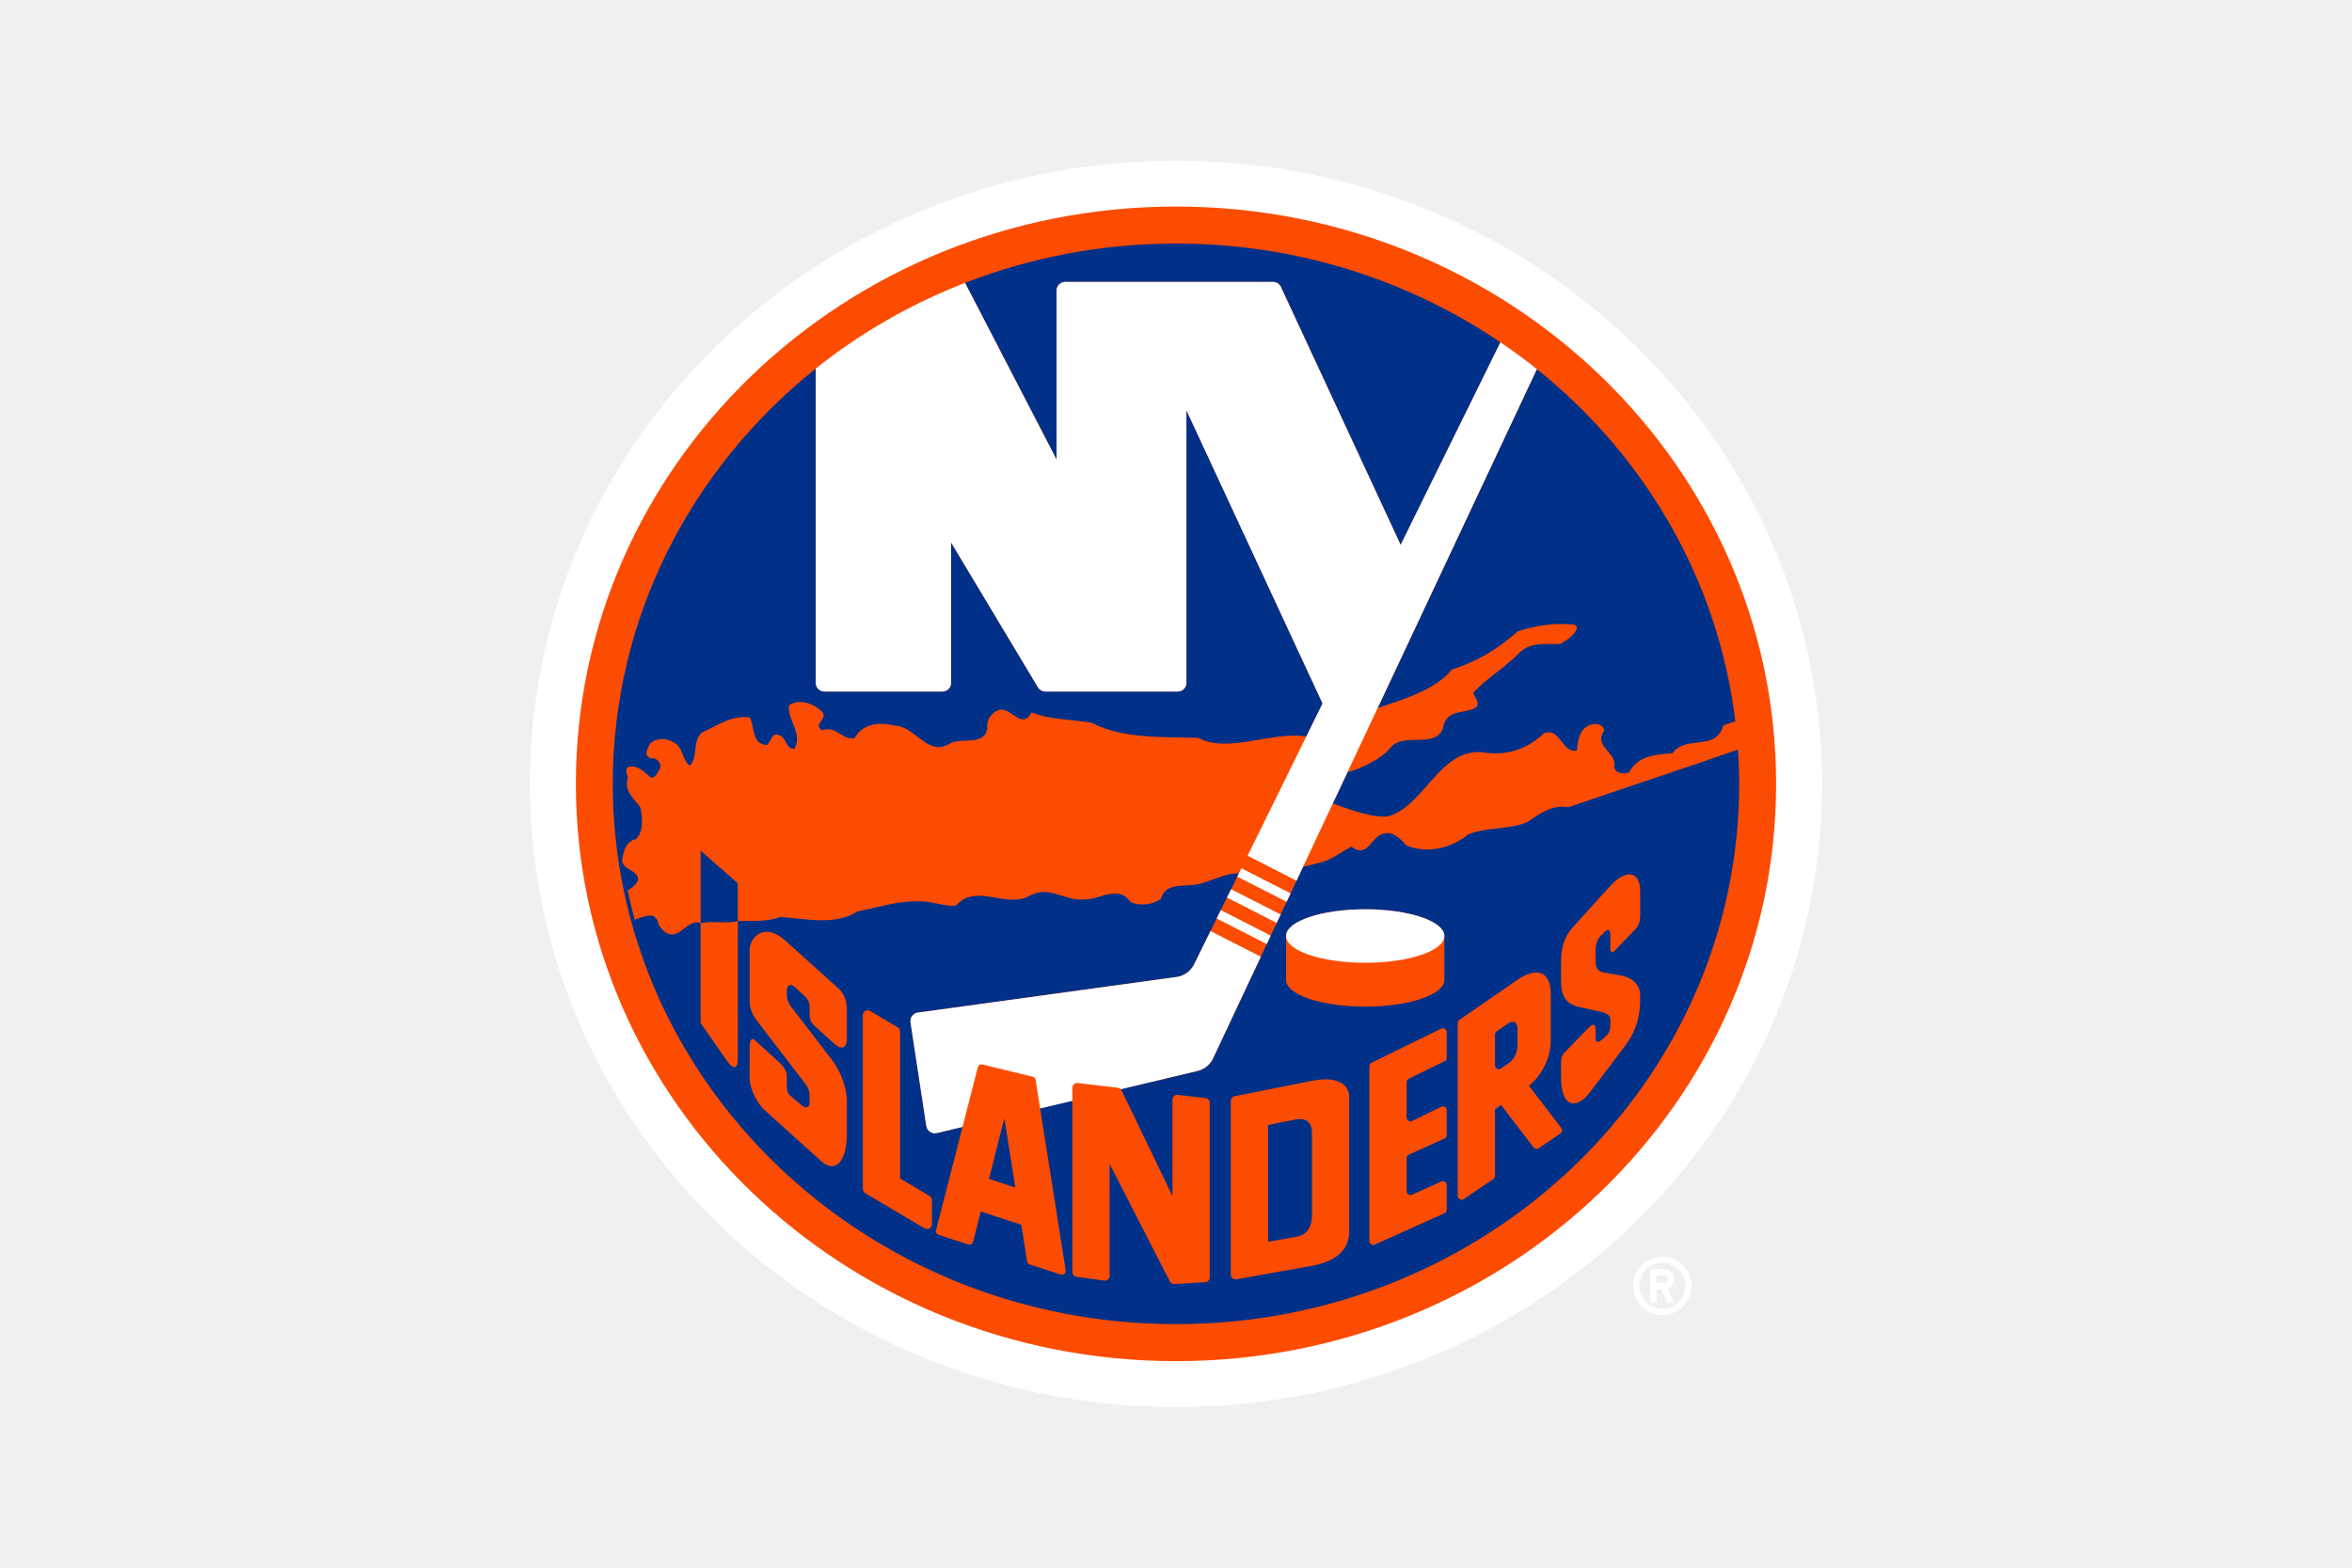
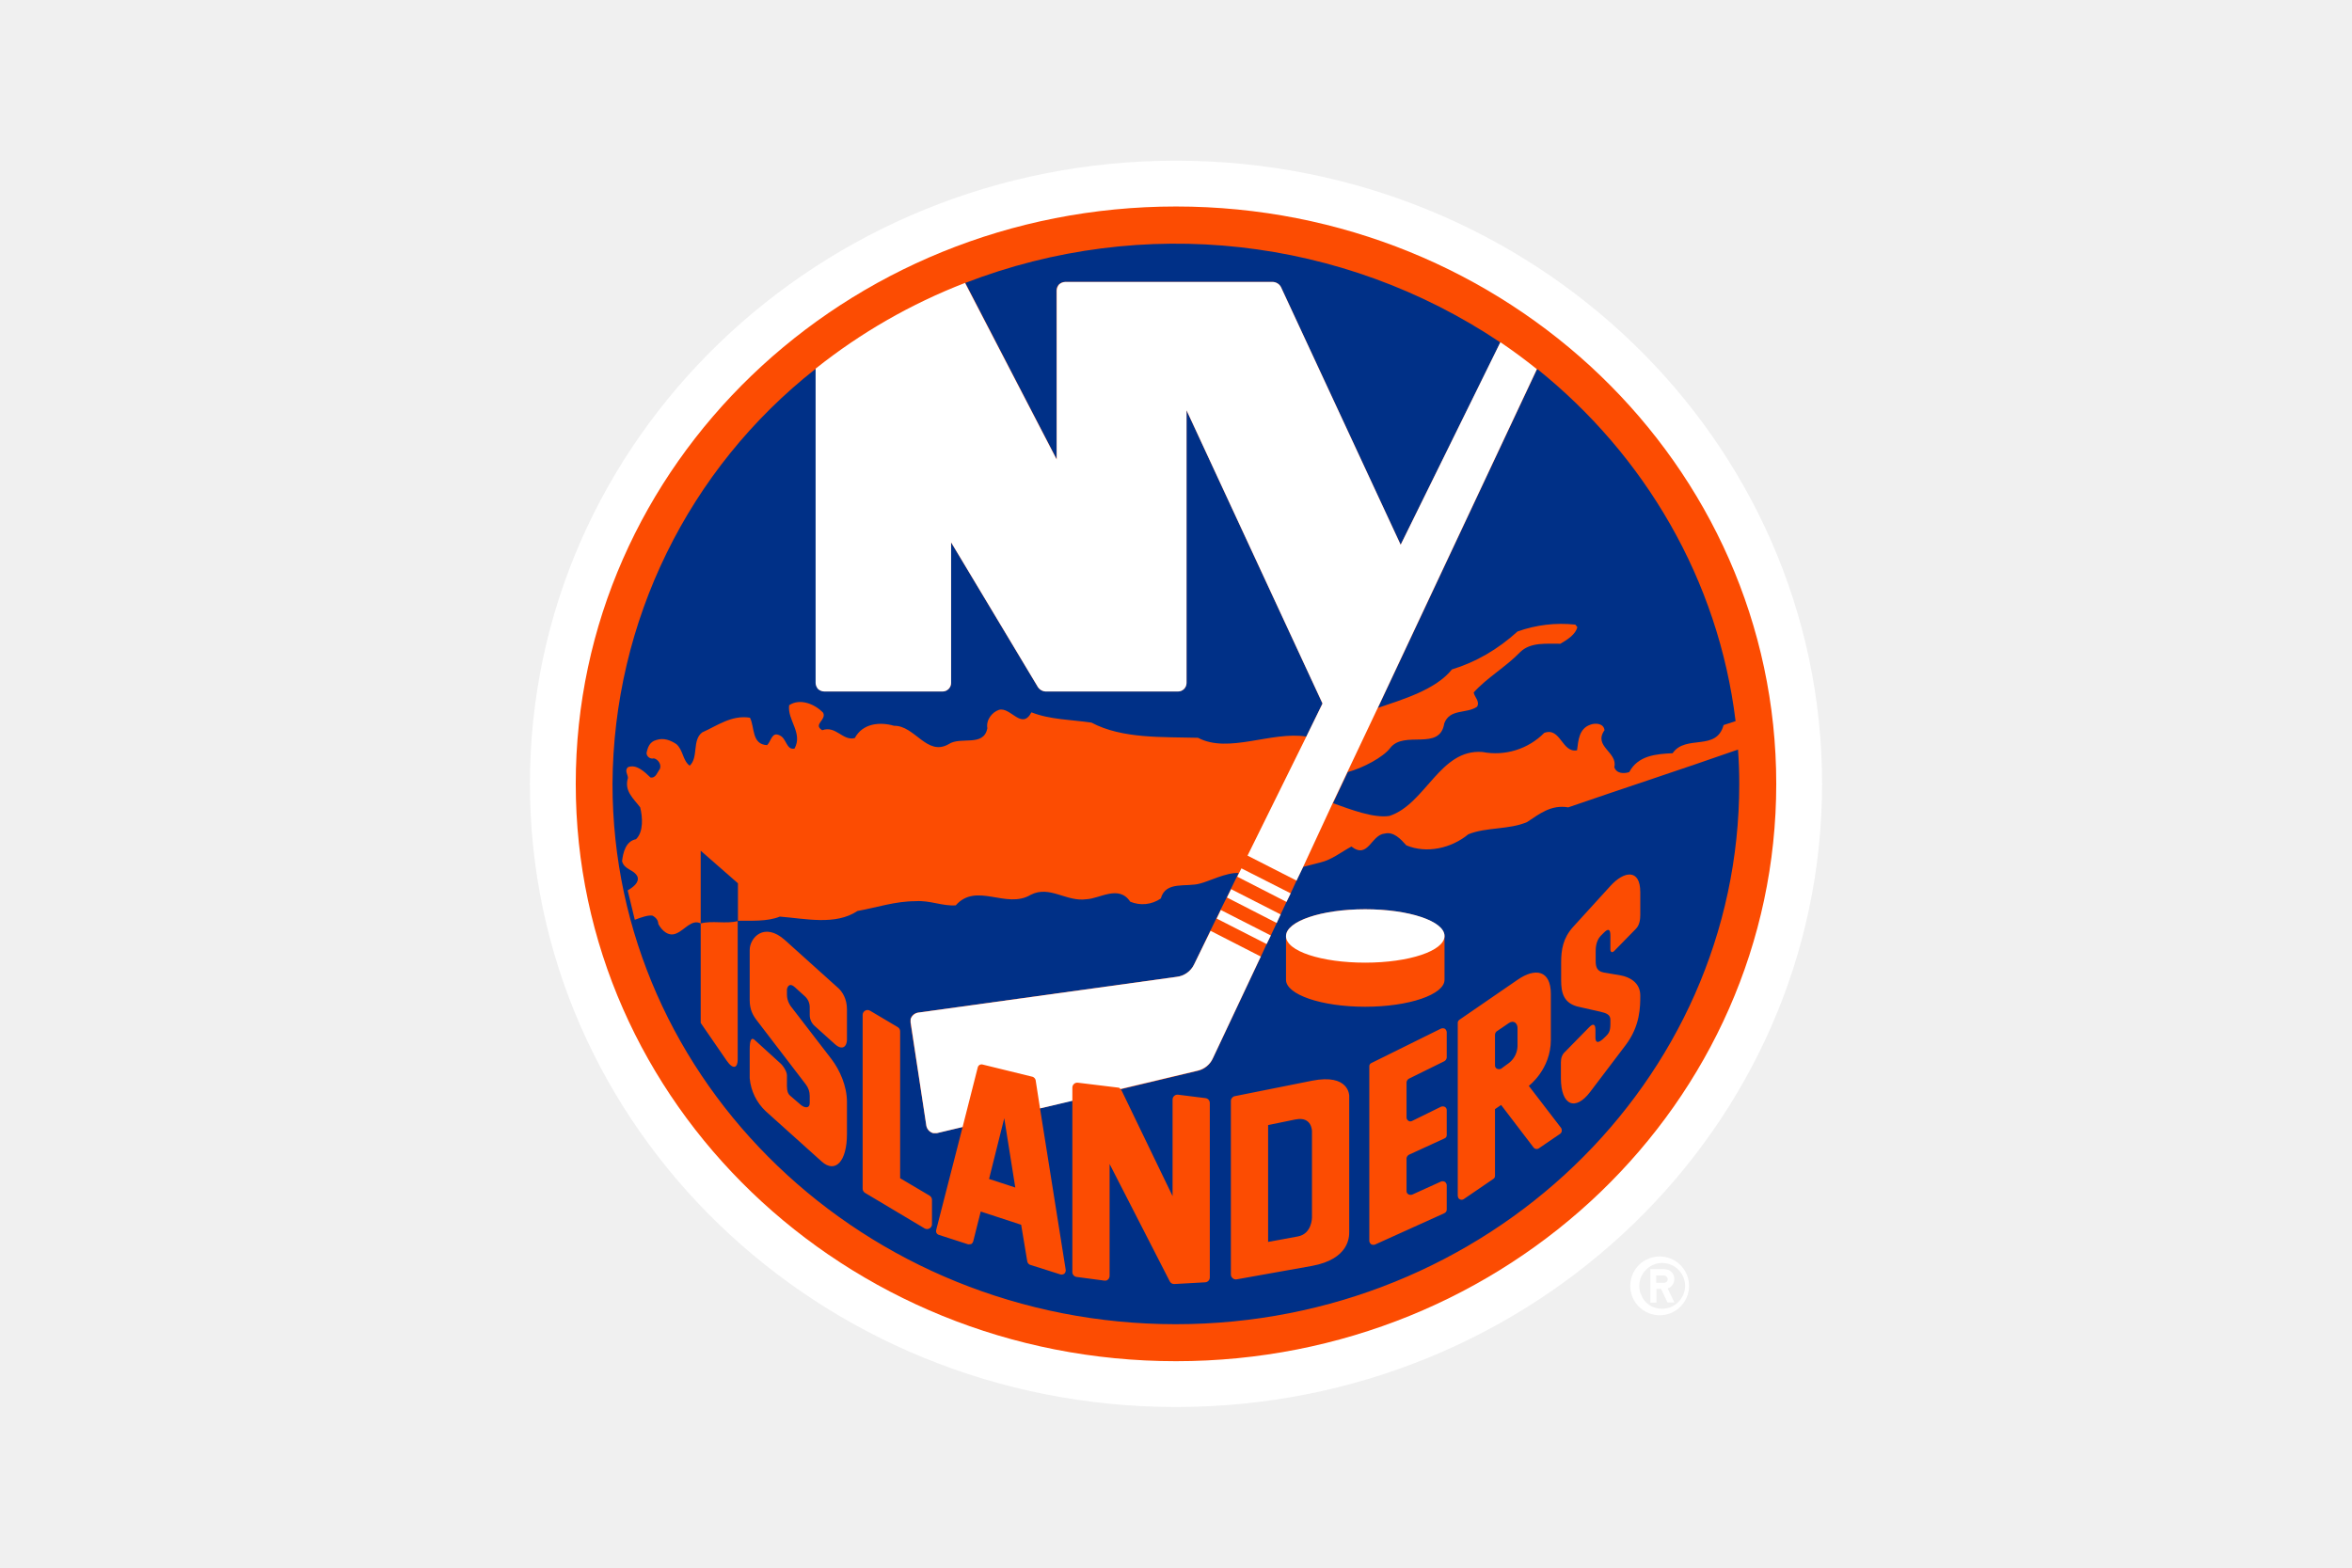
<svg xmlns="http://www.w3.org/2000/svg" viewBox="0 0 960 640">
-   <path fill="#fff" d="M678.476 513.016c-6.585 0-11.931 5.337-11.931 11.926 0 6.582 5.346 11.927 11.931 11.927s11.921-5.345 11.921-11.927c0-6.589-5.337-11.926-11.921-11.926m0 21.294a9.37 9.37 0 0 1-8.657-5.78 9.4 9.4 0 0 1-.711-3.588 9.356 9.356 0 0 1 9.368-9.36 9.36 9.36 0 0 1 9.366 9.36 9.36 9.36 0 0 1-9.366 9.368m4.9-12.132a4.054 4.054 0 0 0-2.499-3.734 4.1 4.1 0 0 0-1.548-.306h-5.747v13.612h2.555v-5.528h1.833l2.581 5.528h2.825l-2.695-5.764a4.04 4.04 0 0 0 2.695-3.808m-4.047 1.489h-3.192v-2.98h3.192c.821 0 1.492.667 1.492 1.491a1.493 1.493 0 0 1-1.492 1.489" />
-   <path fill="#fff" d="M480.001 65.58c-145.655 0-263.721 113.91-263.721 254.425S334.347 574.42 480.002 574.42 743.72 460.514 743.72 320.005 625.649 65.581 480 65.581z" />
-   <path fill="#fc4c02" d="M480.001 84.326c-135.286 0-244.949 105.516-244.949 235.68s109.663 235.671 244.95 235.671S724.948 450.16 724.948 320.005 615.277 84.325 480.001 84.325" />
-   <path fill="#003087" d="M301.154 375.996v-15.385l-15.201-13.35v29.695c4.637-1.238 10.351.345 15.201-.96" />
-   <path fill="#003087" d="M709.369 306.007c-21.571 7.567-48.43 16.393-69.247 23.544-7.009-1.14-11.804 2.784-16.778 6.075-7.417 3.205-16.763 1.92-24.08 5.033-6.822 5.64-16.923 8.021-25.297 4.448-2.25-2.564-5.211-5.669-8.752-4.856-5.565.552-6.728 10.64-13.616 5.382-4.251 2.24-7.97 5.352-12.667 6.486l-7.074 1.751-2.661 5.673-2.427 5.156-1.624 3.462-2.422 5.156-1.624 3.467-2.432 5.156-1.63 3.465-2.417 5.16-19.481 41.474a9.42 9.42 0 0 1-6.35 5.16l-31.403 7.483c.147.15.307.284.402.474l20.78 43.148V448.91a1.955 1.955 0 0 1 2.192-1.95l11.277 1.33a1.953 1.953 0 0 1 1.732 1.945v71.25a1.957 1.957 0 0 1-1.848 1.954l-12.572.75a1.96 1.96 0 0 1-1.86-1.066l-24.586-47.94v45.666a1.97 1.97 0 0 1-1.4 1.883 1.9 1.9 0 0 1-.826.065l-11.276-1.545a1.96 1.96 0 0 1-1.696-1.95V449.37l-13.166 3.139 10.43 66.085a1.56 1.56 0 0 1-.53 1.428 1.56 1.56 0 0 1-1.51.303l-12.637-4.113a1.554 1.554 0 0 1-1.062-1.249l-2.384-14.975-16.538-5.39-3.117 12.333a1.62 1.62 0 0 1-.763.988 1.6 1.6 0 0 1-1.243.119l-12.091-3.926a1.56 1.56 0 0 1-1.036-1.88l10.81-42.175-10.473 2.5a3.55 3.55 0 0 1-4.315-2.912l-6.436-42.234a3.533 3.533 0 0 1 3.01-4.03l105.57-14.534a9.4 9.4 0 0 0 7.17-5.173l6.69-13.585 2.519-5.11 1.689-3.432 2.512-5.114 1.693-3.425 2.51-5.111.677-1.368c-4.911-.31-12.12 3.4-15.79 4.224-5.576 1.69-14.015-1.163-16.048 6.193-3.262 2.419-8.644 3.113-12.48 1.252-4.543-6.972-12.475-1.162-17.728-1.073-8.363 1.272-15.01-5.702-22.81-1.72-10.087 6.079-22.128-5.288-30.618 4.307-5.41.41-10.487-2.153-16.302-1.748-8.524-.026-15.88 2.655-23.822 4.078-8.973 5.905-21.306 3.054-31.644 2.292-5.202 2.1-11.644 1.517-17.288 1.662v56.695c0 3.35-1.73 4.288-4.428.403l-10.774-15.48v-40.66c-3.52-1.826-6.48 2.677-9.74 4.072-3.26 1.545-6.124-1.134-7.501-3.808 0-1.43-.997-2.71-2.421-3.433-1.691-.268-4.636.702-7.21 1.695a205 205 0 0 1-2.878-11.964c2.167-1.362 4.81-3.197 4.05-5.64-1.437-2.965-5.357-2.682-6.364-6.255.426-3.55 1.467-8.205 5.69-9.046 3.13-2.963 2.728-8.926 1.76-13.024-2.828-3.694-6.654-6.696-5.104-11.923 0-1.403-1.433-3.118.012-4.401 3.42-1.394 6.815 1.835 9.23 4.133 2.267.465 2.854-2.127 3.808-3.402.852-1.807-.562-3.957-2.392-4.394-1.557.408-3.006-.722-3.07-2.145.572-2.39 1.367-4.661 4.098-5.328 2.944-1.023 5.815.112 8.202 1.687 2.82 2.558 2.527 6.665 5.38 8.808 3.667-3.397.874-10.354 5.147-13.603 6.094-2.682 12.017-7.217 19.413-6.06 1.995 3.846.657 10.948 7.03 11.234 1.746-1.544 1.885-5.532 5.15-3.957 2.86 1.165 2.677 6.107 6.076 5.408 3.434-6.37-3.081-11.634-2.245-17.712 4.57-2.994 10.632-.413 13.879 3.139 1.454 2.968-4.251 4.656-.308 7.104 5.687-2.13 8.237 4.412 13.25 3.136 3.226-5.933 10.162-6.641 15.962-5.063 8.528-.114 13.474 12.66 22.386 7.598 4.86-3.266 14.303 1.275 15.78-6.497-.581-3.394 1.835-6.541 4.719-7.466 4.793-1.462 9.304 8.483 13.306.988 7.46 2.997 16.258 2.874 24.466 4.188 12.627 6.692 29.234 5.75 43.487 6.192 12.39 6.583 30.005-2.803 44.187-.55l6.633-13.482-55.565-119.68V278.78a3.54 3.54 0 0 1-3.531 3.533h-54.032a3.53 3.53 0 0 1-3.03-1.714l-35.474-59.165v57.346a3.534 3.534 0 0 1-3.53 3.533h-48.167a3.54 3.54 0 0 1-2.5-1.034 3.53 3.53 0 0 1-1.034-2.5V150.47c-50.612 40.465-82.836 101.38-82.836 169.536 0 121.818 102.91 220.57 229.879 220.57s229.875-98.753 229.875-220.57c0-4.706-.202-9.366-.507-13.998ZM345.654 424.352c0 2.656-1.656 4.86-5.043 1.806l-8-7.193c-1.693-1.536-2.156-2.889-2.156-4.674v-3.077c0-1.835-.73-3.375-1.829-4.408l-4.262-3.83c-2.619-2.362-3.205.91-3.205.91v2.257c0 2.553 1.497 4.541 1.497 4.541l16.728 21.763c3.387 4.417 6.27 10.955 6.27 17.431v13.055c0 11.37-4.772 16.161-10.292 11.238l-22.731-20.473c-4.64-4.182-6.671-10.404-6.671-13.49v-11.846c0-3.868.758-5.072 2.261-3.626l9.928 9.073c1.512 1.222 3.01 3.728 3.01 5.151v2.618c0 2.103-.155 4.535 1.381 5.713l4.295 3.67c1.583 1.425 3.621 1.636 3.621-.676v-2.875c0-1.768-.421-3.219-1.543-4.67l-19.869-25.947c-1.766-2.308-3.083-4.616-3.083-8.536v-20.422c0-4.912 5.92-11.624 14.418-3.97l21.95 19.757c1.372 1.238 3.325 3.946 3.325 8.457zm34.725 75.448a1.97 1.97 0 0 1-.992 1.7 1.98 1.98 0 0 1-1.974-.014l-24.271-14.394a1.97 1.97 0 0 1-.96-1.694v-70.997c0-.708.376-1.352.989-1.7a1.95 1.95 0 0 1 1.974.015l11.271 6.683a1.96 1.96 0 0 1 .962 1.685v60.02l12.041 7.131a1.98 1.98 0 0 1 .96 1.697zm170.308 3.153c0 1.948 0 11.098-15.202 13.808l-30.802 5.505a1.98 1.98 0 0 1-1.606-.43 1.977 1.977 0 0 1-.704-1.501v-70.886c0-.946.662-1.745 1.582-1.93l31.53-6.28c15.202-3.024 15.202 6.081 15.202 6.081zM524.922 400.05v-17.922c0-6.03 14.467-10.918 32.314-10.918s32.316 4.889 32.316 10.917v17.922c0 6.031-14.47 10.913-32.316 10.913s-32.314-4.882-32.314-10.913m65.584 31.77a1.57 1.57 0 0 1-.882 1.408l-14.61 7.151a1.55 1.55 0 0 0-.873 1.41v14.435a1.57 1.57 0 0 0 1.484 1.566c.266.013.53-.04.769-.159l11.846-5.795a1.56 1.56 0 0 1 1.52.074c.465.291.747.792.747 1.338v10.141c0 .622-.366 1.183-.931 1.43l-14.512 6.538a1.55 1.55 0 0 0-.923 1.433v13.508c0 .526.27 1.023.715 1.315a1.54 1.54 0 0 0 1.496.11l11.938-5.376a1.56 1.56 0 0 1 1.496.126c.447.286.72.778.72 1.315v10.082c0 .62-.366 1.18-.93 1.43l-28.42 12.796a1.57 1.57 0 0 1-1.499-.112 1.57 1.57 0 0 1-.716-1.324v-71.395c0-.596.334-1.138.877-1.406l28.422-13.913a1.57 1.57 0 0 1 1.523.08 1.58 1.58 0 0 1 .743 1.332zm46.385 30.94-8.833 5.995a1.565 1.565 0 0 1-2.128-.348l-13.229-17.304-2.493 1.73v27.215c0 .52-.262 1.008-.691 1.302l-12.061 8.182a1.563 1.563 0 0 1-2.228-.488 1.6 1.6 0 0 1-.226-.807v-70.593c0-.52.252-1.002.681-1.296l23.698-16.353c7.243-4.993 13.582-4.07 13.582 5.844v18.712c0 12.078-8.891 18.709-8.891 18.709l13.176 17.252a1.55 1.55 0 0 1 .085 1.795 1.6 1.6 0 0 1-.442.455zm32.576-89.305c0 1.642-.165 4.05-1.671 5.599l-8.857 9.16c-1.021 1.055-1.654.379-1.654-.757v-5.563c0-2.745-1.07-2.751-2.564-1.23l-1.417 1.459c-2.069 2.142-2.069 5.22-2.069 6.38v3.87c0 2.419.684 4.17 3.215 4.614l7.062 1.23c3.344.584 7.955 2.809 7.955 8.219 0 4.524 0 12.383-5.943 20.239l-14.474 19.113c-6.002 7.9-11.888 5.68-11.888-5.71v-6.347c0-2.02.521-3.25 1.672-4.298l9.653-9.935c1.654-1.67 2.748-1.672 2.748.948v3.14c0 3.683 2.87.74 4.115-.495 1.248-1.243 1.935-1.974 1.935-4.935v-1.837c0-1.946-1.512-2.695-4.214-3.3l-8.369-1.88c-6.52-1.368-7.54-5.879-7.54-10.916v-7.185c0-5.4.885-10.08 4.808-14.494l15.315-16.892c5.587-6.18 12.182-7.098 12.182 2.52z" />
-   <path fill="#003087" d="m414.43 484.805-4.488-28.255-6.273 24.751zm201.399-67.14-4.948 3.411a1.58 1.58 0 0 0-.673 1.294v12.546c0 .578.318 1.12.831 1.388a1.58 1.58 0 0 0 1.622-.095l3.413-2.363c1.824-1.254 3.308-4.238 3.308-6.794v-7.314c0-2.106-1.576-3.44-3.553-2.074m-86.953 39.355-11.297 2.251v47.684l11.993-2.143c5.913-1.062 5.913-7.748 5.913-7.748v-35.213s0-6.15-6.609-4.83m-97.641-338.385a3.54 3.54 0 0 1 3.538-3.538h84.836a3.53 3.53 0 0 1 3.204 2.05l48.88 105.296 40.723-82.692c-37.439-25.376-83.096-40.33-132.415-40.33-30.452 0-59.502 5.737-86.104 16.056l37.338 72.118zm161.39 154.656c9.733-2.962 18.675-8.202 26.806-15.53 7.259-2.386 15.709-3.782 23.512-2.647l.728 1.018c-.547 2.968-4.272 5.24-6.833 6.783-5.513.11-12.188-.849-16.458 3.37-5.96 6.221-13.47 10.44-19.045 16.522.437 1.974 2.692 3.548 1.417 5.783-4.254 3.002-11.055.734-13.316 6.804-1.882 11.642-16.465 2.624-22.174 10.153-2.783 3.655-11.046 8.093-17.291 9.747l-5.981 12.727c6.951 2.461 16.553 6.157 22.933 5.158 14.892-4.769 20.631-27.432 38.038-26.088 9.798 1.72 18.44-1.248 25.262-7.76 6.671-2.533 7.19 8.223 13.335 7.092.533-3.93.877-8.78 5.384-10.445 2.135-.839 5.563-.552 5.842 2.271-4.709 6.66 5.505 8.816 4.056 15.07.823 2.677 3.936 2.677 6.092 2.006 3.56-6.804 10.935-7.39 17.698-7.77 5.301-7.765 17.857-.519 20.767-11.43l4.901-1.654c-6.927-57.613-36.947-108.454-80.998-143.783l-65.001 138.365c9.877-3.39 23.683-7.335 30.326-15.762" />
-   <path fill="#fff" d="M487.394 393.675a9.4 9.4 0 0 1-7.169 5.173l-105.57 14.534a3.53 3.53 0 0 0-2.944 2.642 3.5 3.5 0 0 0-.066 1.389l6.436 42.233a3.53 3.53 0 0 0 2.866 2.948c.48.088.973.076 1.448-.035l10.475-2.501 6.241-24.368a1.56 1.56 0 0 1 1.895-1.131l20.522 5.019a1.55 1.55 0 0 1 1.173 1.273l1.838 11.659 13.166-3.14v-5.288a1.95 1.95 0 0 1 2.196-1.948l16.35 1.935c.457.04.828.297 1.135.615l31.405-7.485a9.428 9.428 0 0 0 6.349-5.159l19.481-41.475-20.536-10.475zm9.21-18.697 20.433 10.427 1.63-3.465-20.375-10.393zM526.77 364.7l-20.068-10.24-1.017 2.072-.676 1.368 20.136 10.263zm-25.965 1.735 20.294 10.35 1.625-3.467-20.226-10.309zm70.887-143.99-48.879-105.297a3.54 3.54 0 0 0-3.204-2.05h-84.835a3.53 3.53 0 0 0-2.502 1.035 3.55 3.55 0 0 0-1.037 2.503v68.96l-37.338-72.117c-22.252 8.636-42.78 20.475-60.939 34.992v128.31a3.53 3.53 0 0 0 1.035 2.5 3.53 3.53 0 0 0 2.499 1.033h48.167a3.533 3.533 0 0 0 3.53-3.533v-57.346l35.474 59.165a3.53 3.53 0 0 0 3.029 1.714h54.033a3.535 3.535 0 0 0 3.53-3.533V167.504l55.566 119.68-6.634 13.481-23.971 48.683 19.98 10.195 2.661-5.673 12.133-25.849 5.981-12.727 12.328-26.24L627.3 150.687c-4.798-3.846-9.769-7.472-14.884-10.937zM557.235 393.042c17.848 0 32.316-4.887 32.316-10.916s-14.468-10.917-32.316-10.917-32.315 4.888-32.315 10.917 14.468 10.916 32.315 10.916" />
+   <path fill="#fff" d="M678.5 513a12 12 0 1 0 0 23.9 12 12 0 0 0 0-23.9m0 21.3a9 9 0 0 1-8.7-5.8 9 9 0 0 1-.7-3.6 9.4 9.4 0 0 1 9.4-9.3 9.4 9.4 0 0 1 9.3 9.3 9.4 9.4 0 0 1-9.3 9.4m4.9-12.1a4 4 0 0 0-2.5-3.8l-1.6-.3h-5.7v13.7h2.5v-5.6h1.9l2.6 5.5h2.8l-2.7-5.7a4 4 0 0 0 2.7-3.8m-4 1.5H676v-3h3.2q1.3.2 1.5 1.5a1.5 1.5 0 0 1-1.5 1.5" />
+   <path fill="#fff" d="M480 65.6c-145.7 0-263.7 113.9-263.7 254.4s118 254.4 263.7 254.4S743.7 460.5 743.7 320 625.7 65.6 480 65.6" />
+   <path fill="#fc4c02" d="M480 84.3c-135.3 0-245 105.5-245 235.7s109.7 235.7 245 235.7S725 450.2 725 320 615.2 84.3 480 84.3" />
+   <path fill="#003087" d="M301.2 376v-15.4L286 347.3V377c4.6-1.3 10.3.3 15.2-1" />
+   <path fill="#003087" d="M709.4 306c-21.6 7.6-48.5 16.4-69.3 23.6-7-1.2-11.8 2.7-16.8 6-7.4 3.2-16.7 2-24 5-6.9 5.7-17 8-25.3 4.5-2.3-2.6-5.2-5.7-8.8-4.8-5.6.5-6.7 10.6-13.6 5.3-4.3 2.3-8 5.4-12.7 6.5l-7 1.8-2.7 5.6-2.4 5.2-1.7 3.5-2.4 5.1-1.6 3.5-2.4 5.1-1.7 3.5-2.4 5.2-19.5 41.4a9 9 0 0 1-6.3 5.2l-31.4 7.5.4.5 20.8 43.1v-39.4a2 2 0 0 1 2.2-2l11.2 1.4a2 2 0 0 1 1.8 2v71.2a2 2 0 0 1-1.9 2l-12.6.7a2 2 0 0 1-1.8-1l-24.6-48v45.6a2 2 0 0 1-1.4 2h-.8l-11.3-1.5a2 2 0 0 1-1.7-2v-70l-13.2 3.2 10.5 66a2 2 0 0 1-.6 1.5 2 2 0 0 1-1.5.3l-12.6-4a2 2 0 0 1-1-1.3l-2.5-15-16.5-5.4-3.1 12.3a2 2 0 0 1-.8 1l-1.2.1-12.1-3.9a1.6 1.6 0 0 1-1-1.9l10.8-42.1-10.5 2.5a3.6 3.6 0 0 1-4.3-3l-6.5-42.2a3.5 3.5 0 0 1 3-4l105.6-14.6a9 9 0 0 0 7.2-5.1L494 380l2.5-5.1 1.7-3.5 2.5-5 1.7-3.5 2.5-5.1.7-1.4c-5-.3-12.1 3.4-15.8 4.3-5.6 1.6-14-1.2-16 6.1a13 13 0 0 1-12.5 1.3c-4.6-7-12.5-1.2-17.8-1-8.3 1.2-15-5.8-22.8-1.8-10 6-22.1-5.3-30.6 4.3-5.4.4-10.5-2.1-16.3-1.7-8.5 0-15.9 2.6-23.8 4-9 6-21.3 3.1-31.7 2.3-5.2 2.1-11.6 1.6-17.2 1.7v56.7c0 3.3-1.8 4.3-4.5.4L286 417.6V377c-3.6-1.9-6.5 2.6-9.8 4-3.2 1.6-6.1-1.1-7.5-3.8q-.1-2.2-2.4-3.4c-1.7-.3-4.6.7-7.2 1.7l-2.9-12c2.2-1.3 4.8-3.2 4-5.6-1.4-3-5.3-2.7-6.3-6.3.4-3.5 1.5-8.2 5.7-9 3.1-3 2.7-9 1.7-13-2.8-3.7-6.6-6.7-5-12 0-1.4-1.5-3 0-4.4 3.4-1.4 6.8 1.9 9.2 4.2 2.2.4 2.8-2.2 3.8-3.4.8-1.8-.6-4-2.4-4.4-1.6.4-3-.8-3-2.2.5-2.4 1.3-4.6 4-5.3 3-1 5.8.1 8.2 1.7 2.8 2.5 2.5 6.6 5.4 8.8 3.7-3.4.9-10.4 5.1-13.6 6.1-2.7 12-7.2 19.5-6 2 3.8.6 10.9 7 11.2 1.7-1.6 1.9-5.6 5.1-4 2.9 1.2 2.7 6.1 6.1 5.4 3.5-6.4-3-11.6-2.2-17.7 4.5-3 10.6-.4 13.9 3.1 1.4 3-4.3 4.7-.4 7.1 5.7-2 8.3 4.5 13.3 3.2 3.2-6 10.2-6.7 16-5 8.5-.2 13.4 12.6 22.3 7.5 4.9-3.3 14.3 1.3 15.8-6.5-.6-3.4 1.9-6.5 4.7-7.5 4.8-1.4 9.3 8.5 13.3 1 7.5 3 16.3 3 24.5 4.2 12.6 6.7 29.2 5.8 43.5 6.2 12.4 6.6 30-2.8 44.2-.5l6.6-13.5-55.5-119.7v111.3a3.5 3.5 0 0 1-3.6 3.5h-54a4 4 0 0 1-3-1.7l-35.5-59.2v57.4a3.5 3.5 0 0 1-3.5 3.5h-48.2a4 4 0 0 1-2.5-1 4 4 0 0 1-1-2.5V150.5A217 217 0 0 0 250 320c0 121.8 103 220.6 229.9 220.6s230-98.8 230-220.6q0-7-.5-14M345.7 424.4c0 2.6-1.7 4.8-5 1.8l-8-7.2a6 6 0 0 1-2.2-4.7v-3a6 6 0 0 0-1.9-4.5l-4.2-3.8c-2.7-2.4-3.2.9-3.2.9v2.2c0 2.6 1.5 4.6 1.5 4.6l16.7 21.7c3.4 4.5 6.3 11 6.3 17.5v13c0 11.4-4.8 16.2-10.3 11.3l-22.8-20.5a21 21 0 0 1-6.6-13.5v-11.8q0-5.9 2.2-3.7l10 9.1c1.5 1.2 3 3.7 3 5.2v2.6c0 2-.2 4.5 1.3 5.7l4.3 3.7c1.6 1.4 3.7 1.6 3.7-.7v-2.9q0-2.6-1.6-4.7l-19.9-26c-1.7-2.2-3-4.5-3-8.4v-20.5c0-4.9 5.9-11.6 14.4-4l22 19.8c1.3 1.3 3.3 4 3.3 8.5zm34.7 75.4a2 2 0 0 1-1 1.7 2 2 0 0 1-2 0L353.1 487a2 2 0 0 1-1-1.7v-71a2 2 0 0 1 1-1.7 2 2 0 0 1 2 0l11.3 6.7a2 2 0 0 1 1 1.7v60l12 7.1a2 2 0 0 1 1 1.7zm170.3 3.2c0 1.9 0 11-15.2 13.8l-30.8 5.5a2 2 0 0 1-1.6-.5 2 2 0 0 1-.7-1.5v-70.9a2 2 0 0 1 1.6-1.9l31.5-6.3c15.2-3 15.2 6.1 15.2 6.1zm-25.8-103v-17.9c0-6 14.5-10.9 32.3-10.9s32.4 4.9 32.4 11V400c0 6-14.5 11-32.4 11s-32.3-5-32.3-11m65.6 31.8a2 2 0 0 1-.9 1.4l-14.6 7.2a2 2 0 0 0-.9 1.4v14.4a1.6 1.6 0 0 0 1.5 1.6q.5 0 .8-.2l11.8-5.8a2 2 0 0 1 1.6.1q.7.5.7 1.3v10.2q0 1-1 1.4l-14.4 6.6a2 2 0 0 0-1 1.4v13.5q0 .8.8 1.3a2 2 0 0 0 1.5.1l11.9-5.4a2 2 0 0 1 1.5.2q.6.5.7 1.3v10q0 1-1 1.5l-28.3 12.8a2 2 0 0 1-1.5-.1 2 2 0 0 1-.8-1.3v-71.4q0-1 1-1.4l28.3-14a2 2 0 0 1 1.6.1 2 2 0 0 1 .7 1.4zm46.4 31-8.8 6a1.6 1.6 0 0 1-2.2-.4l-13.2-17.3-2.5 1.7V480q0 .9-.7 1.3l-12 8.2a1.6 1.6 0 0 1-2.3-.5l-.2-.8v-70.6q0-.8.7-1.3l23.7-16.3c7.2-5 13.6-4 13.6 5.8v18.7c0 12.1-9 18.8-9 18.8l13.2 17.2a2 2 0 0 1 .1 1.8zm32.6-89.3c0 1.6-.2 4-1.7 5.6l-8.9 9.1c-1 1-1.6.4-1.6-.7v-5.6c0-2.8-1-2.8-2.6-1.2l-1.4 1.4c-2 2.2-2 5.2-2 6.4v3.9c0 2.4.6 4.1 3.2 4.6l7 1.2c3.4.6 8 2.8 8 8.2 0 4.6 0 12.4-6 20.3l-14.4 19c-6 8-12 5.8-12-5.6v-6.4q0-2.8 1.7-4.3l9.7-9.9c1.6-1.7 2.7-1.7 2.7 1v3c0 3.8 3 .8 4.2-.4s1.9-2 1.9-5v-1.8c0-2-1.5-2.7-4.2-3.3l-8.4-1.9c-6.5-1.3-7.5-5.8-7.5-10.9V393c0-5.4.8-10 4.8-14.5l15.3-16.8c5.6-6.2 12.2-7.1 12.2 2.5z" />
+   <path fill="#003087" d="m414.4 484.8-4.5-28.3-6.2 24.8zm201.4-67.1-5 3.4a2 2 0 0 0-.6 1.3v12.5q0 1 .8 1.4a2 2 0 0 0 1.7 0l3.4-2.5a9 9 0 0 0 3.3-6.7v-7.4c0-2-1.6-3.4-3.6-2m-87 39.3-11.2 2.3V507l12-2.2c5.9-1 5.9-7.7 5.9-7.7v-35.3s0-6.1-6.6-4.8m-97.7-338.4a3.5 3.5 0 0 1 3.6-3.5h84.8a4 4 0 0 1 3.2 2l48.9 105.3 40.7-82.6A238 238 0 0 0 394 115.5l37.3 72zm161.4 154.7q14.7-4.5 26.8-15.5A53 53 0 0 1 643 255l.8 1c-.6 3-4.3 5.3-6.9 6.8-5.5.1-12.1-.8-16.4 3.4-6 6.2-13.5 10.4-19 16.5.4 2 2.6 3.6 1.4 5.8-4.3 3-11.1.7-13.4 6.8-1.8 11.6-16.4 2.6-22.1 10.1-2.8 3.7-11 8.1-17.3 9.8l-6 12.7c7 2.5 16.5 6.2 23 5.2 14.8-4.8 20.6-27.5 38-26.1a28 28 0 0 0 25.2-7.8c6.7-2.5 7.2 8.3 13.4 7.1.5-4 .8-8.8 5.3-10.4 2.2-.9 5.6-.6 5.9 2.2-4.7 6.7 5.5 8.9 4 15.1.9 2.7 4 2.7 6.1 2 3.6-6.8 11-7.4 17.7-7.7 5.3-7.8 17.9-.6 20.8-11.5l4.9-1.6c-7-57.6-37-108.5-81-143.8l-65 138.4c9.9-3.4 23.7-7.4 30.3-15.8" />
+   <path fill="#fff" d="M487.4 393.7a9 9 0 0 1-7.2 5.1l-105.5 14.6a4 4 0 0 0-3 2.6v1.4l6.4 42.2a4 4 0 0 0 2.8 3h1.5l10.5-2.5 6.2-24.4a1.6 1.6 0 0 1 2-1.1l20.4 5a2 2 0 0 1 1.2 1.3l1.8 11.6 13.2-3.1V444a2 2 0 0 1 2.2-2l16.4 2q.7 0 1 .6l31.5-7.5a9 9 0 0 0 6.3-5.2l19.5-41.4-20.5-10.5zm9.2-18.7 20.4 10.4 1.7-3.5-20.4-10.4zm30.2-10.3-20.1-10.2-1 2-.7 1.4 20.1 10.3zm-26 1.7 20.3 10.4 1.6-3.5-20.2-10.3zm70.9-144-48.9-105.3a4 4 0 0 0-3.2-2h-84.8a4 4 0 0 0-2.5 1 4 4 0 0 0-1 2.5v69l-37.4-72.1a232 232 0 0 0-61 35v128.3a4 4 0 0 0 1 2.5 4 4 0 0 0 2.6 1h48.2a3.5 3.5 0 0 0 3.5-3.5v-57.4l35.5 59.2a4 4 0 0 0 3 1.7h54a3.5 3.5 0 0 0 3.6-3.5V167.5l55.5 119.7-6.6 13.5-24 48.6 20 10.2 2.7-5.6 12-25.9 6-12.7 12.4-26.2 65-138.4a230 230 0 0 0-14.9-11zM557.2 393c17.9 0 32.4-4.8 32.4-10.9s-14.5-10.9-32.4-10.9-32.3 4.9-32.3 11 14.5 10.8 32.3 10.8" />
</svg>
